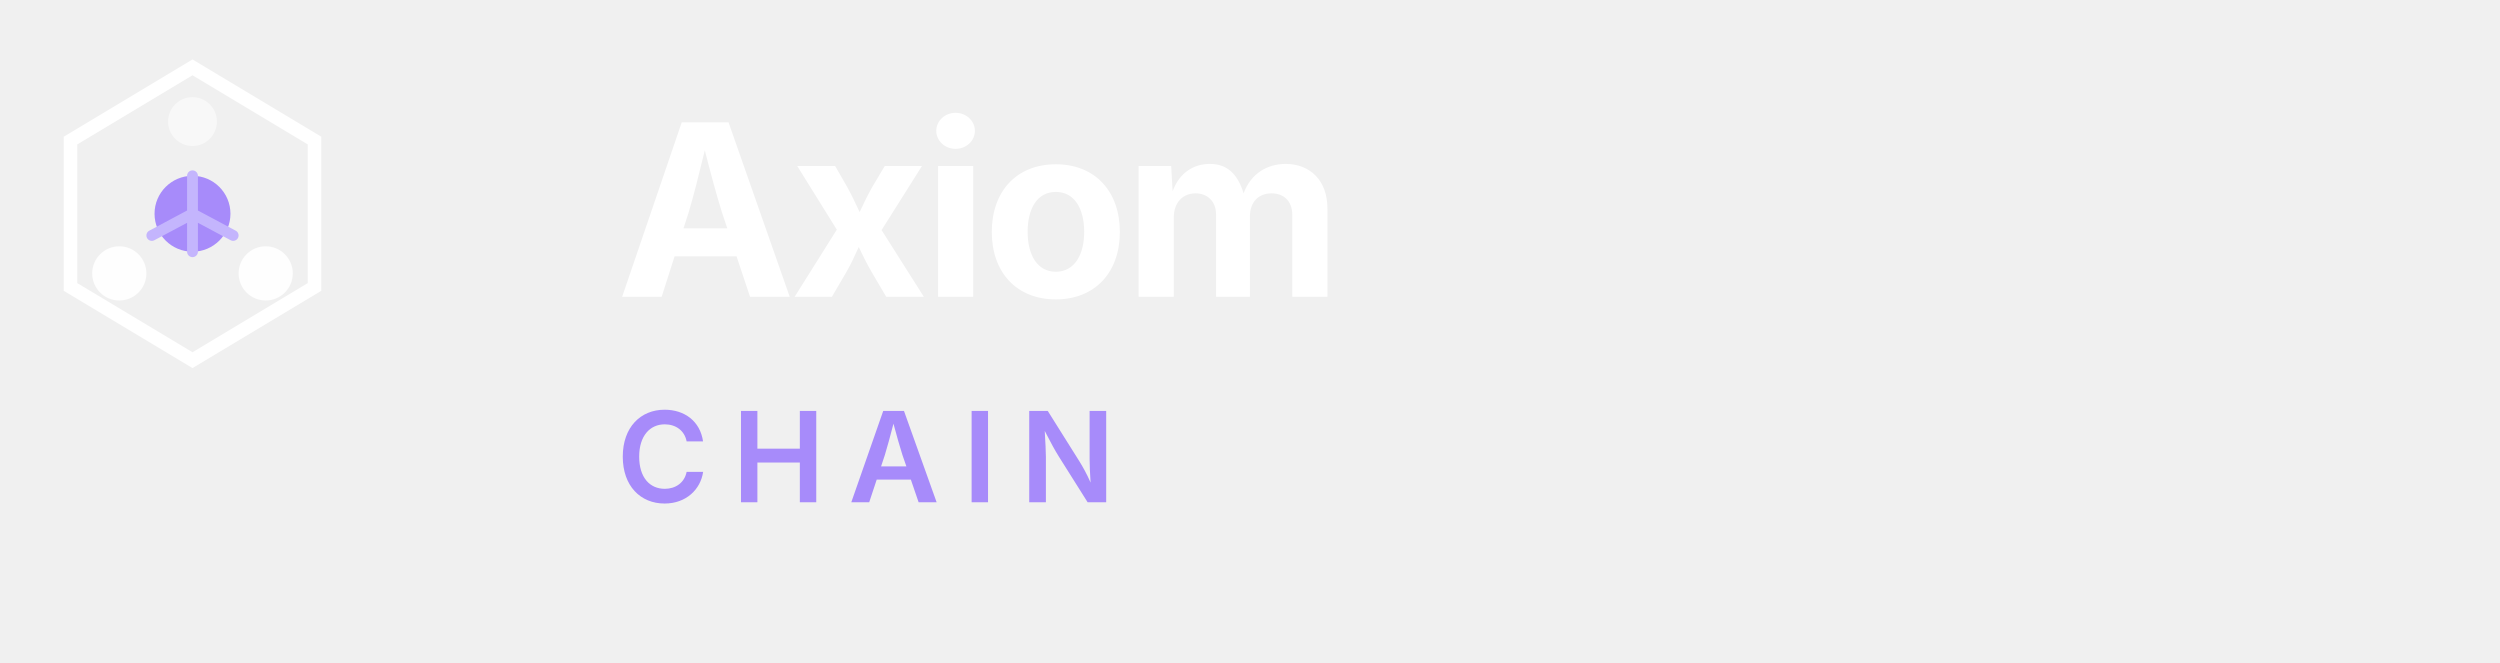
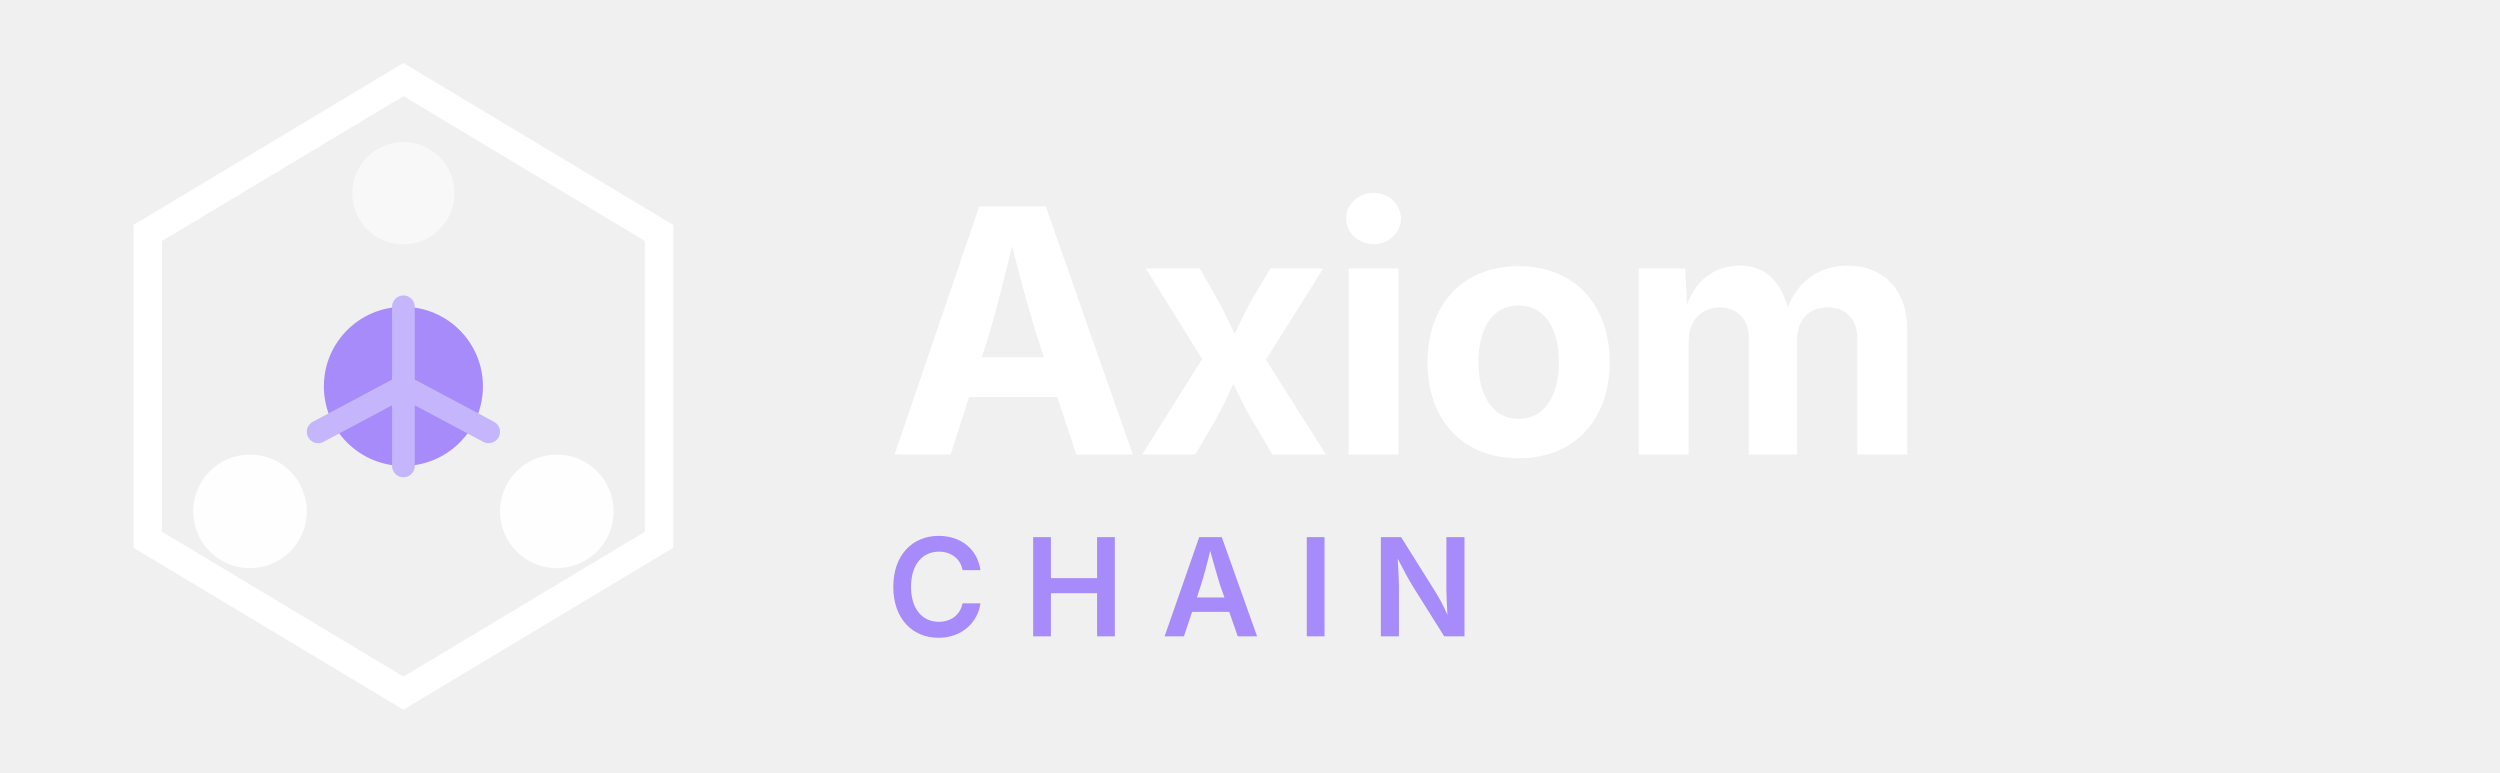
- <svg xmlns="http://www.w3.org/2000/svg" width="438" height="116" viewBox="0 0 438 116" fill="none">
-   <g transform="translate(0 8) scale(0.95)">
+ <svg xmlns="http://www.w3.org/2000/svg" width="220" height="68" viewBox="0 0 220 68" fill="none">
+   <g transform="translate(0 3)">
    <path d="M35.5 4L58 17.5V44.5L35.5 58L13 44.5V17.5L35.5 4Z" stroke="#FFFFFF" stroke-width="2.5" fill="none" />
    <circle cx="35.5" cy="31" r="7" fill="#A78BFA" />
    <circle cx="22" cy="42" r="5" fill="#FFFFFF" fill-opacity="0.9" />
    <circle cx="49" cy="42" r="5" fill="#FFFFFF" fill-opacity="0.9" />
    <circle cx="35.5" cy="14" r="4.5" fill="#FFFFFF" fill-opacity="0.55" />
    <path d="M35.5 24V38M28 35L35.5 31M43 35L35.5 31" stroke="#C4B5FD" stroke-width="2" stroke-linecap="round" />
  </g>
-   <text x="108" y="52" font-family="system-ui, -apple-system, Segoe UI, sans-serif" font-size="42" font-weight="700" letter-spacing="-1" fill="#FFFFFF">Axiom</text>
-   <text x="108" y="88" font-family="system-ui, -apple-system, Segoe UI, sans-serif" font-size="22" font-weight="600" letter-spacing="4" fill="#A78BFA">CHAIN</text>
+   <text x="78" y="40" font-family="system-ui, -apple-system, Segoe UI, sans-serif" font-size="30" font-weight="700" letter-spacing="-0.5" fill="#FFFFFF">Axiom</text>
+   <text x="78" y="56" font-family="system-ui, -apple-system, Segoe UI, sans-serif" font-size="12" font-weight="600" letter-spacing="3.2" fill="#A78BFA">CHAIN</text>
</svg>
